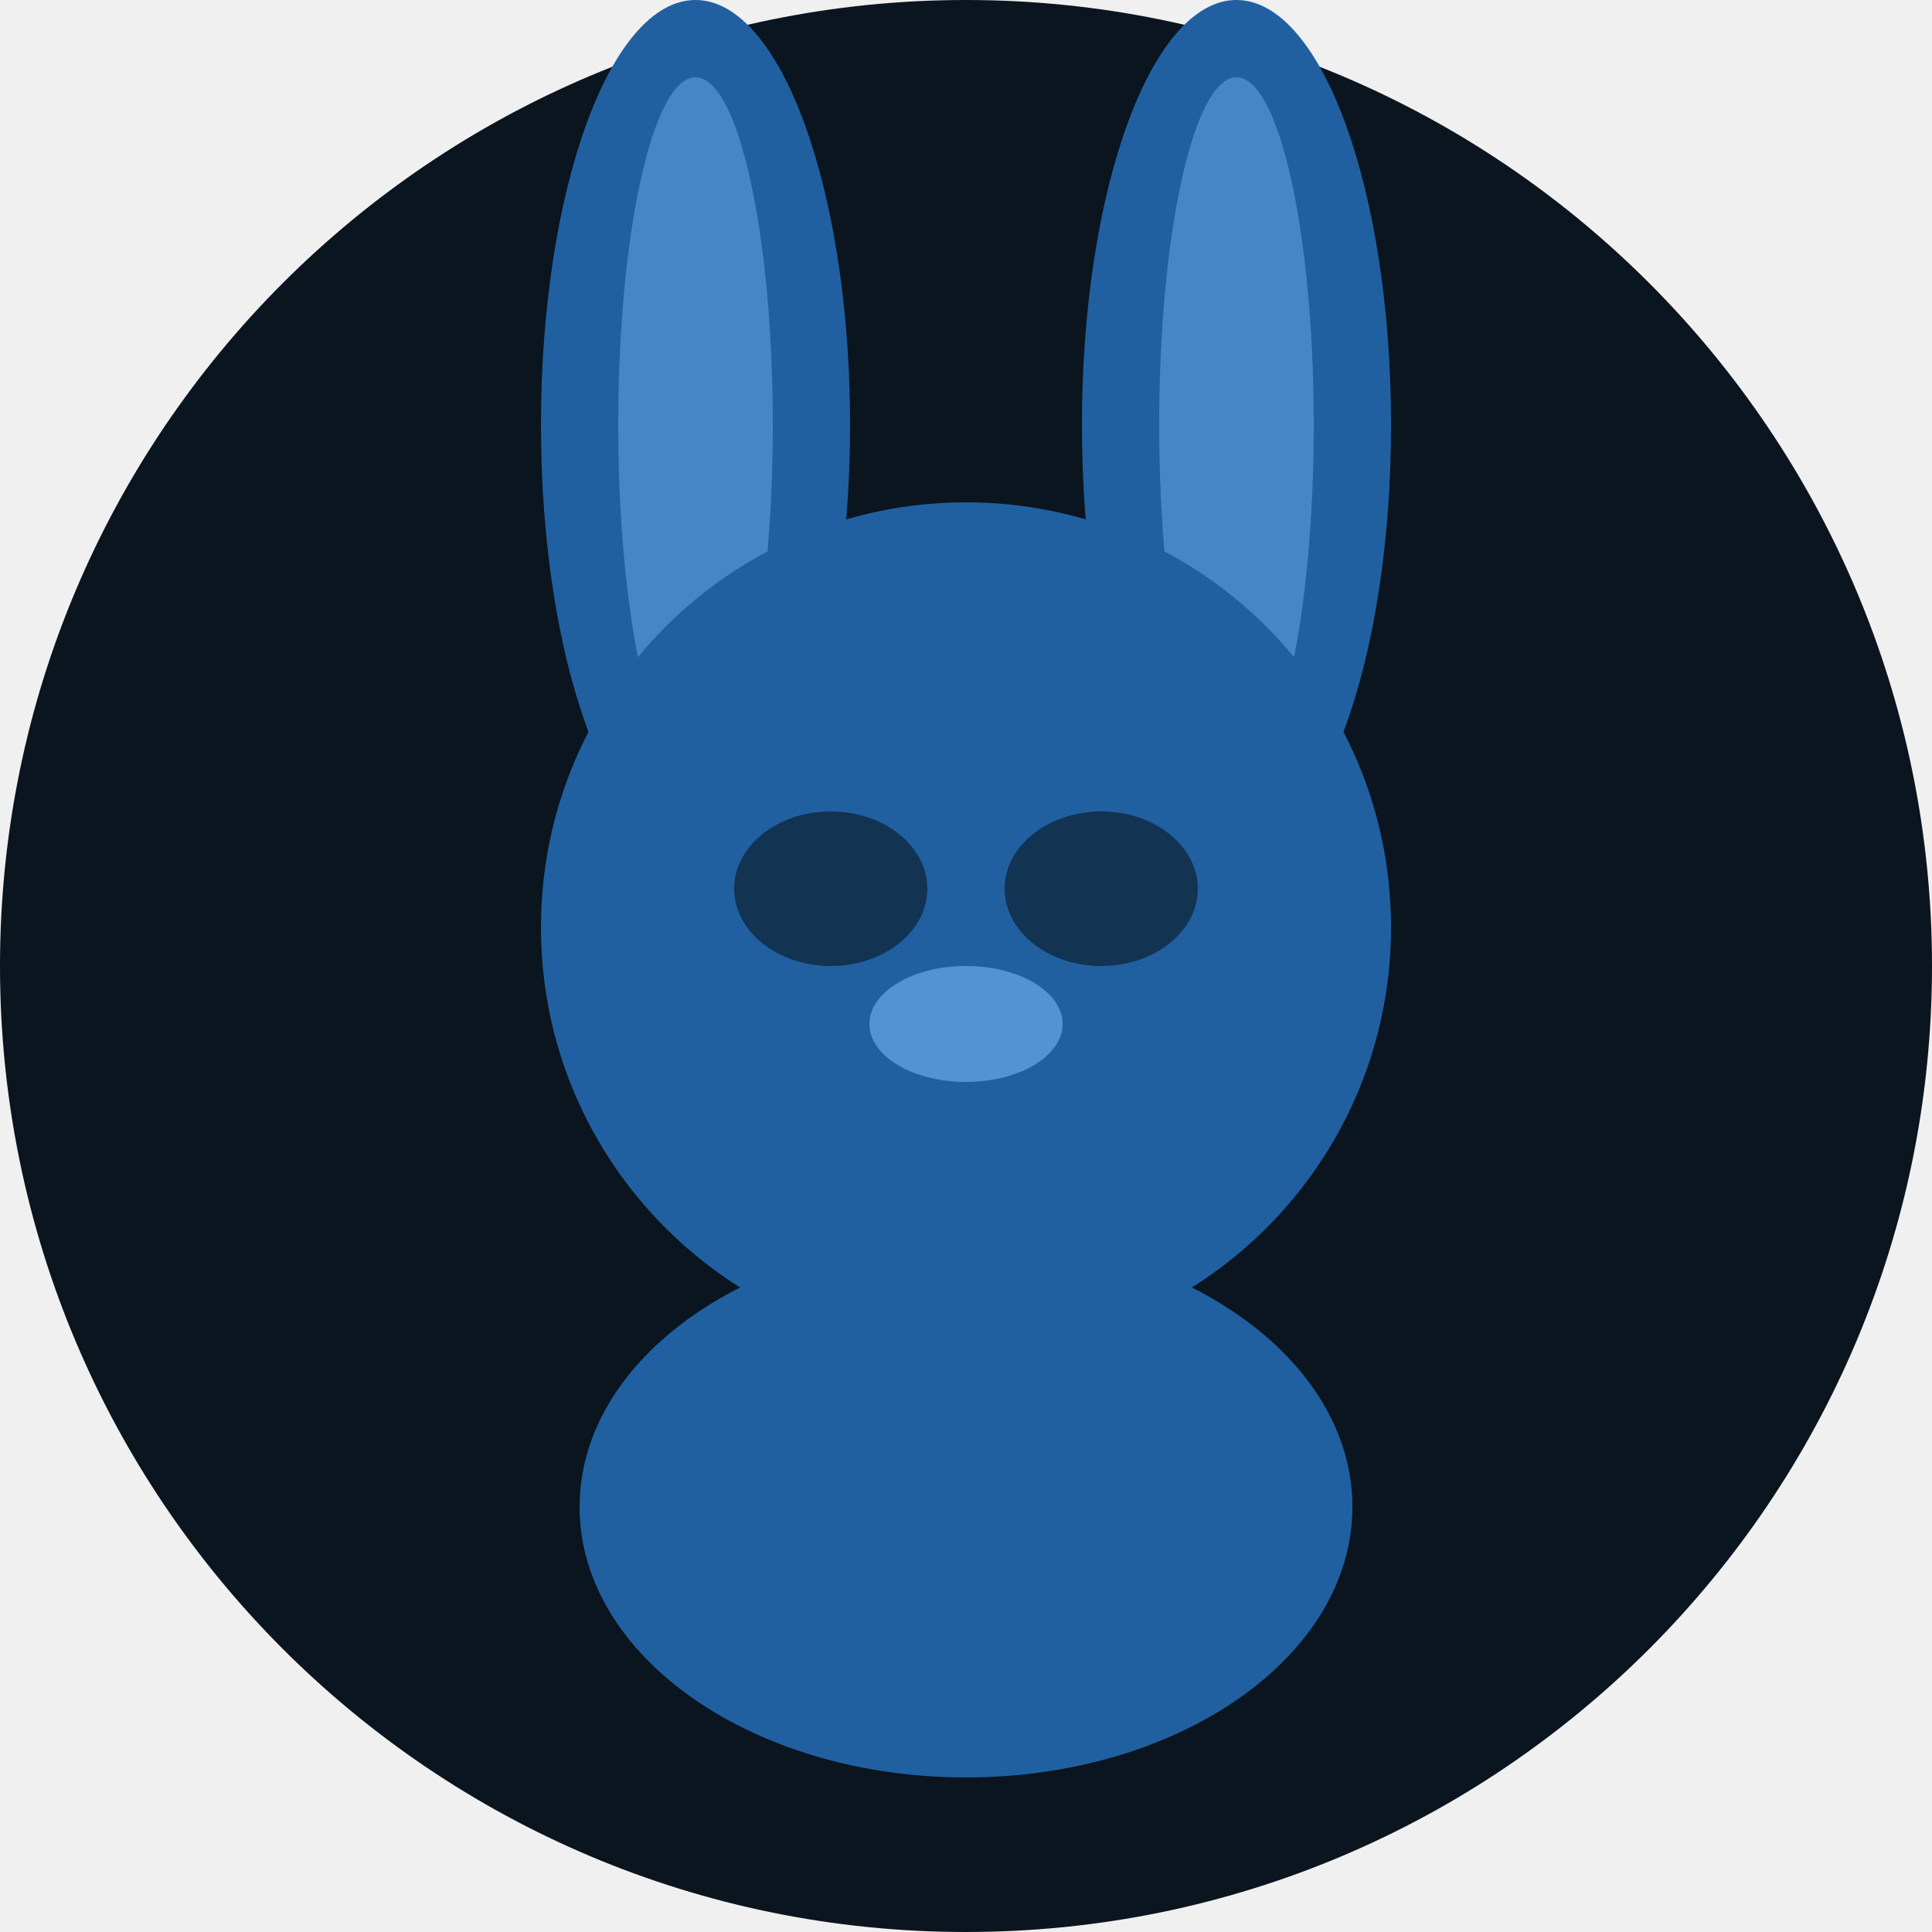
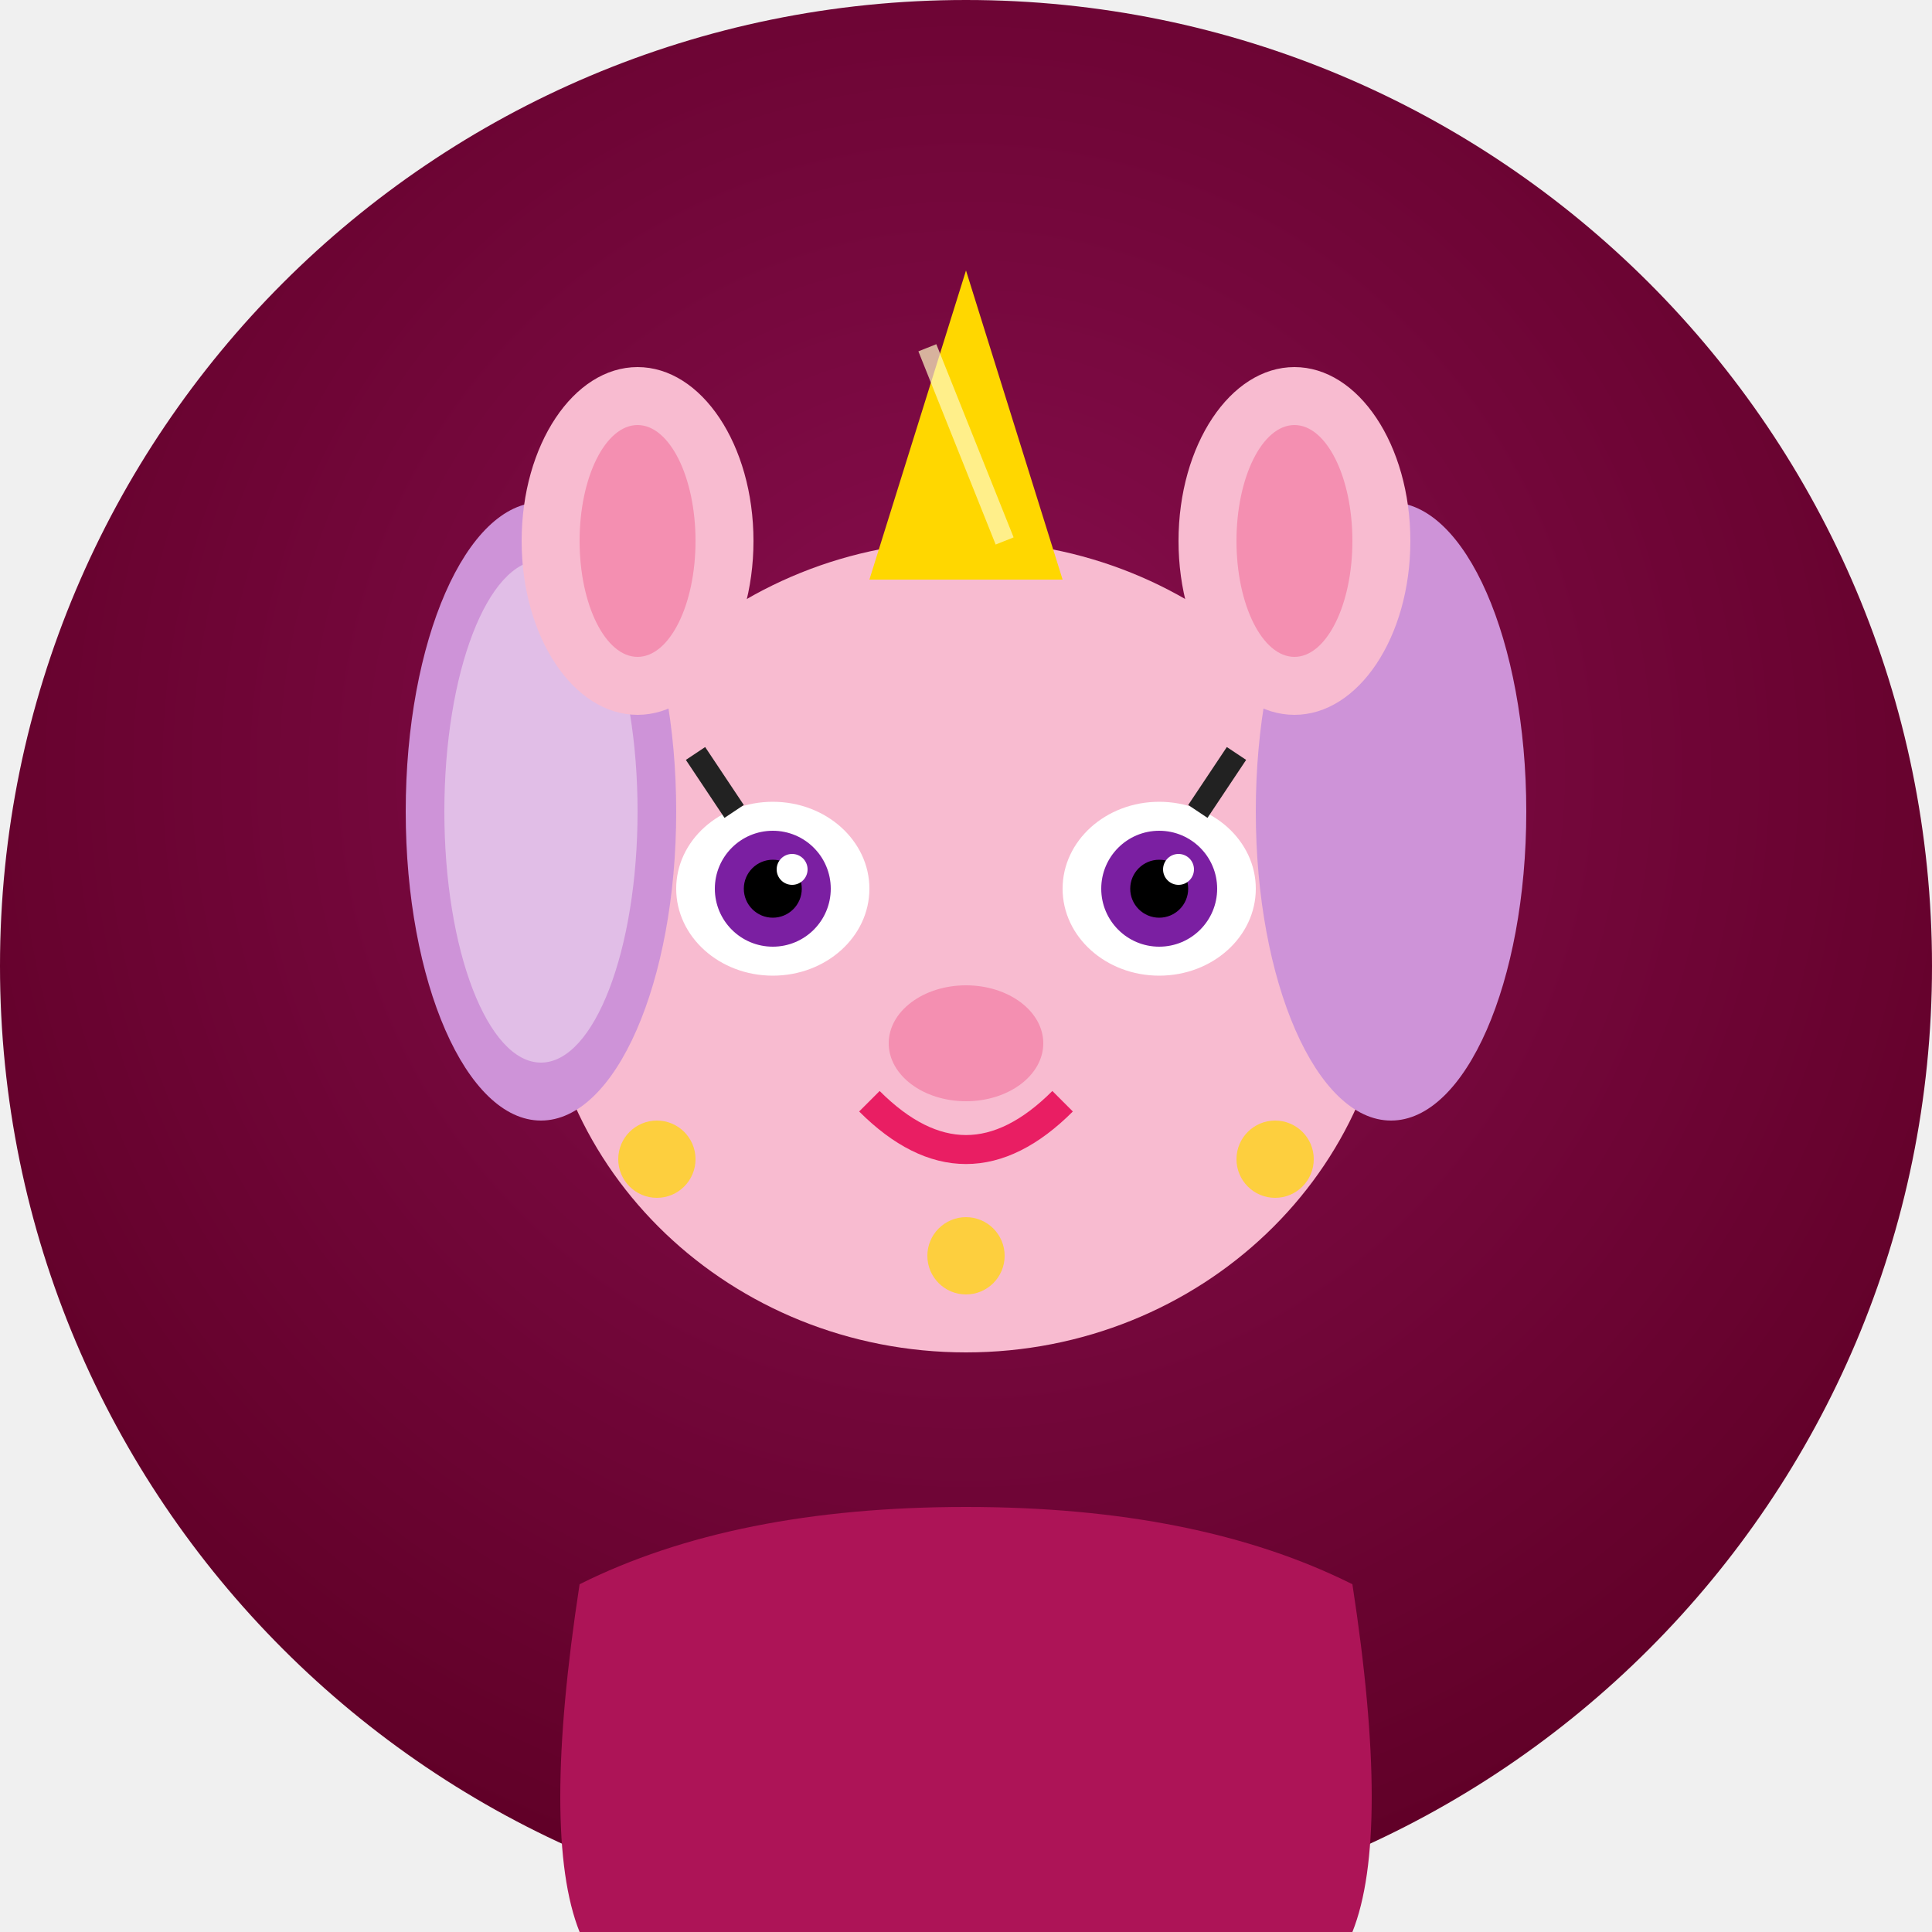
<svg xmlns="http://www.w3.org/2000/svg" viewBox="0 0 100 100">
-   <circle cx="50" cy="50" r="50" fill="#0a1520" />
-   <ellipse cx="36" cy="22" rx="8" ry="22" fill="#2060a0" />
-   <ellipse cx="64" cy="22" rx="8" ry="22" fill="#2060a0" />
-   <ellipse cx="36" cy="22" rx="4" ry="18" fill="#60a0e0" opacity="0.6" />
-   <ellipse cx="64" cy="22" rx="4" ry="18" fill="#60a0e0" opacity="0.6" />
-   <circle cx="50" cy="48" r="22" fill="#2060a0" />
-   <ellipse cx="43" cy="46" rx="5" ry="4" fill="#0a1520" opacity="0.6" />
-   <ellipse cx="57" cy="46" rx="5" ry="4" fill="#0a1520" opacity="0.6" />
-   <ellipse cx="50" cy="53" rx="5" ry="3" fill="#60a0e0" opacity="0.8" />
-   <ellipse cx="50" cy="78" rx="20" ry="14" fill="#2060a0" />
+   <defs>
+     <radialGradient id="bg" cx="50%" cy="40%" r="60%">
+       <stop offset="0%" stop-color="#880e4f" stop-opacity="1" />
+       <stop offset="100%" stop-color="#600027" stop-opacity="1" />
+     </radialGradient>
+   </defs>
+   <circle cx="50" cy="50" r="50" fill="url(#bg)" />
+   <path d="M30 82 Q28 95 30 100 L70 100 Q72 95 70 82 Q62 78 50 78 Q38 78 30 82Z" fill="#ad1457" />
+   <ellipse cx="50" cy="49" rx="22" ry="21" fill="#f8bbd0" />
+   <ellipse cx="28" cy="42" rx="7" ry="16" fill="#ce93d8" />
+   <ellipse cx="72" cy="42" rx="7" ry="16" fill="#ce93d8" />
+   <ellipse cx="28" cy="42" rx="5" ry="13" fill="#e1bee7" />
+   <polygon points="50,14 45,30 55,30" fill="#FFD700" />
+   <line x1="48" y1="18" x2="52" y2="28" stroke="#FFF9C4" stroke-width="1" opacity="0.7" />
+   <ellipse cx="33" cy="28" rx="6" ry="9" fill="#f8bbd0" />
+   <ellipse cx="67" cy="28" rx="6" ry="9" fill="#f8bbd0" />
+   <ellipse cx="33" cy="28" rx="3" ry="6" fill="#f48fb1" />
+   <ellipse cx="67" cy="28" rx="3" ry="6" fill="#f48fb1" />
+   <ellipse cx="40" cy="46" rx="5" ry="4.5" fill="#fff" />
+   <ellipse cx="60" cy="46" rx="5" ry="4.5" fill="#fff" />
+   <circle cx="40" cy="46" r="3" fill="#7b1fa2" />
+   <circle cx="60" cy="46" r="3" fill="#7b1fa2" />
+   <circle cx="40" cy="46" r="1.5" fill="#000" />
+   <circle cx="60" cy="46" r="1.5" fill="#000" />
+   <circle cx="41" cy="45" r="0.8" fill="#fff" />
+   <circle cx="61" cy="45" r="0.8" fill="#fff" />
+   <line x1="38" y1="42" x2="36" y2="39" stroke="#222" stroke-width="1.2" />
+   <line x1="62" y1="42" x2="64" y2="39" stroke="#222" stroke-width="1.2" />
+   <ellipse cx="50" cy="54" rx="4" ry="3" fill="#f48fb1" />
+   <path d="M45 57 Q50 62 55 57" fill="none" stroke="#e91e63" stroke-width="1.5" />
+   <circle cx="34" cy="60" r="2" fill="#FFD700" opacity="0.7" />
+   <circle cx="66" cy="60" r="2" fill="#FFD700" opacity="0.7" />
+   <circle cx="50" cy="65" r="2" fill="#FFD700" opacity="0.7" />
</svg>
